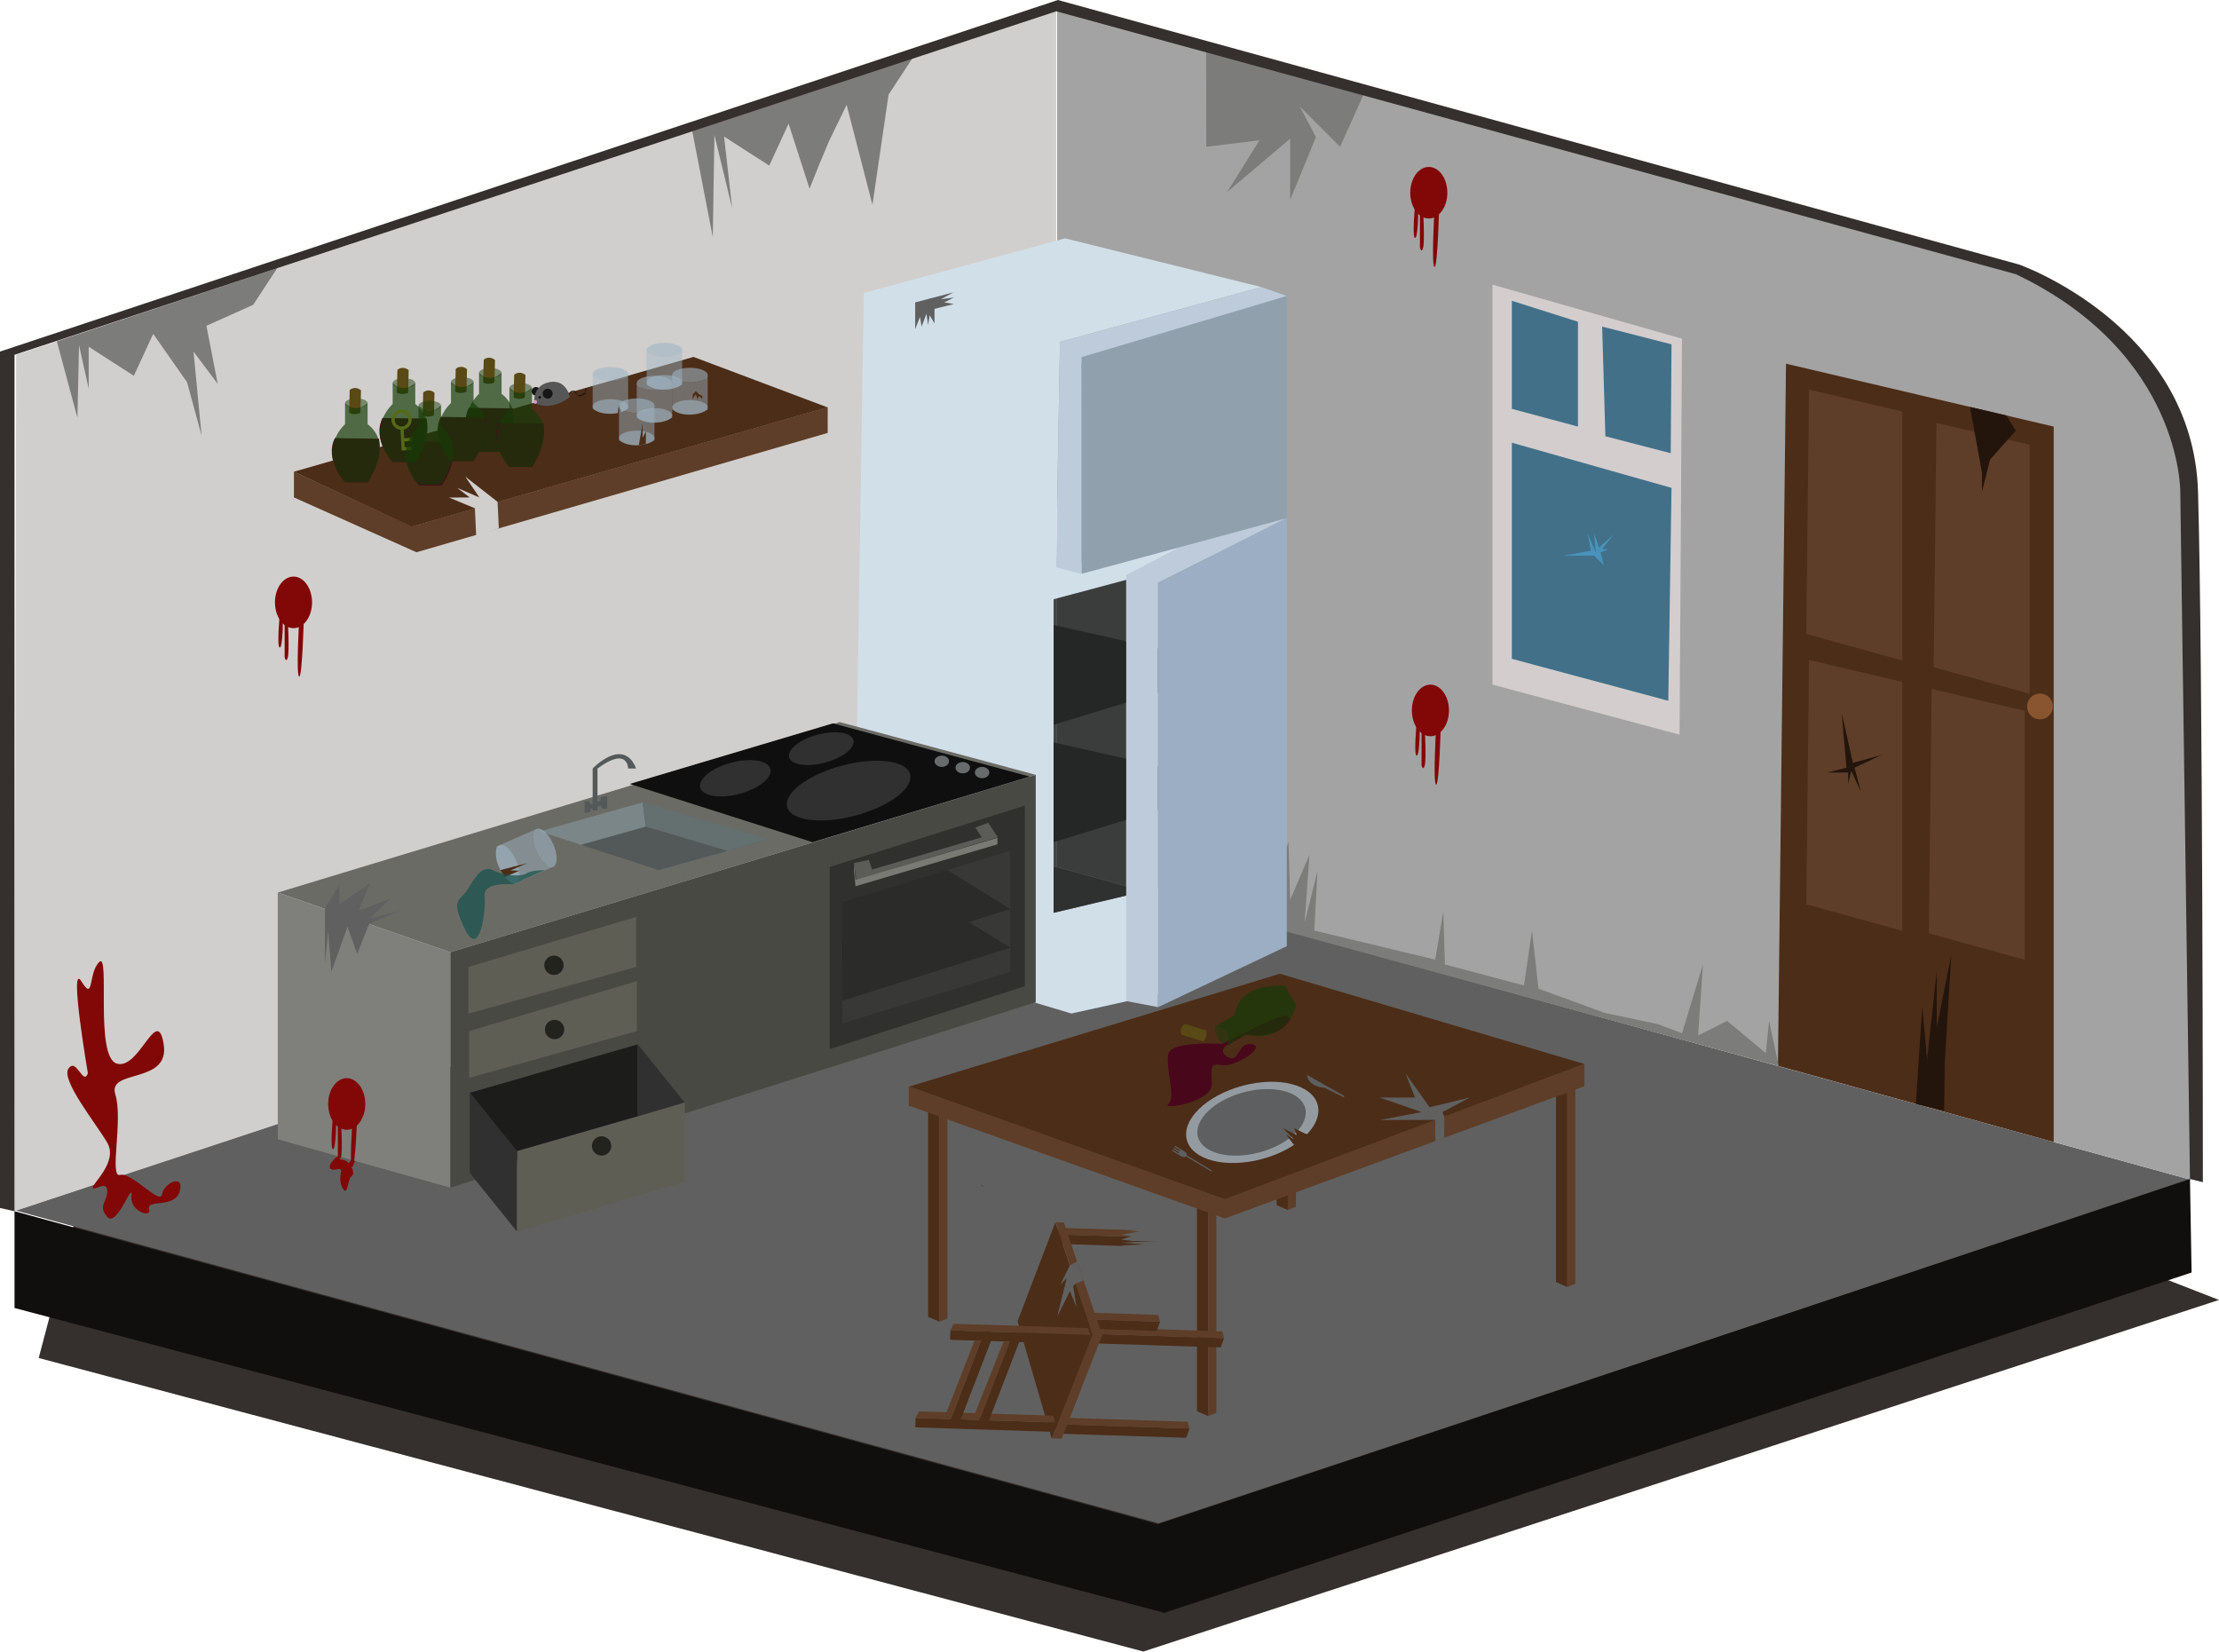
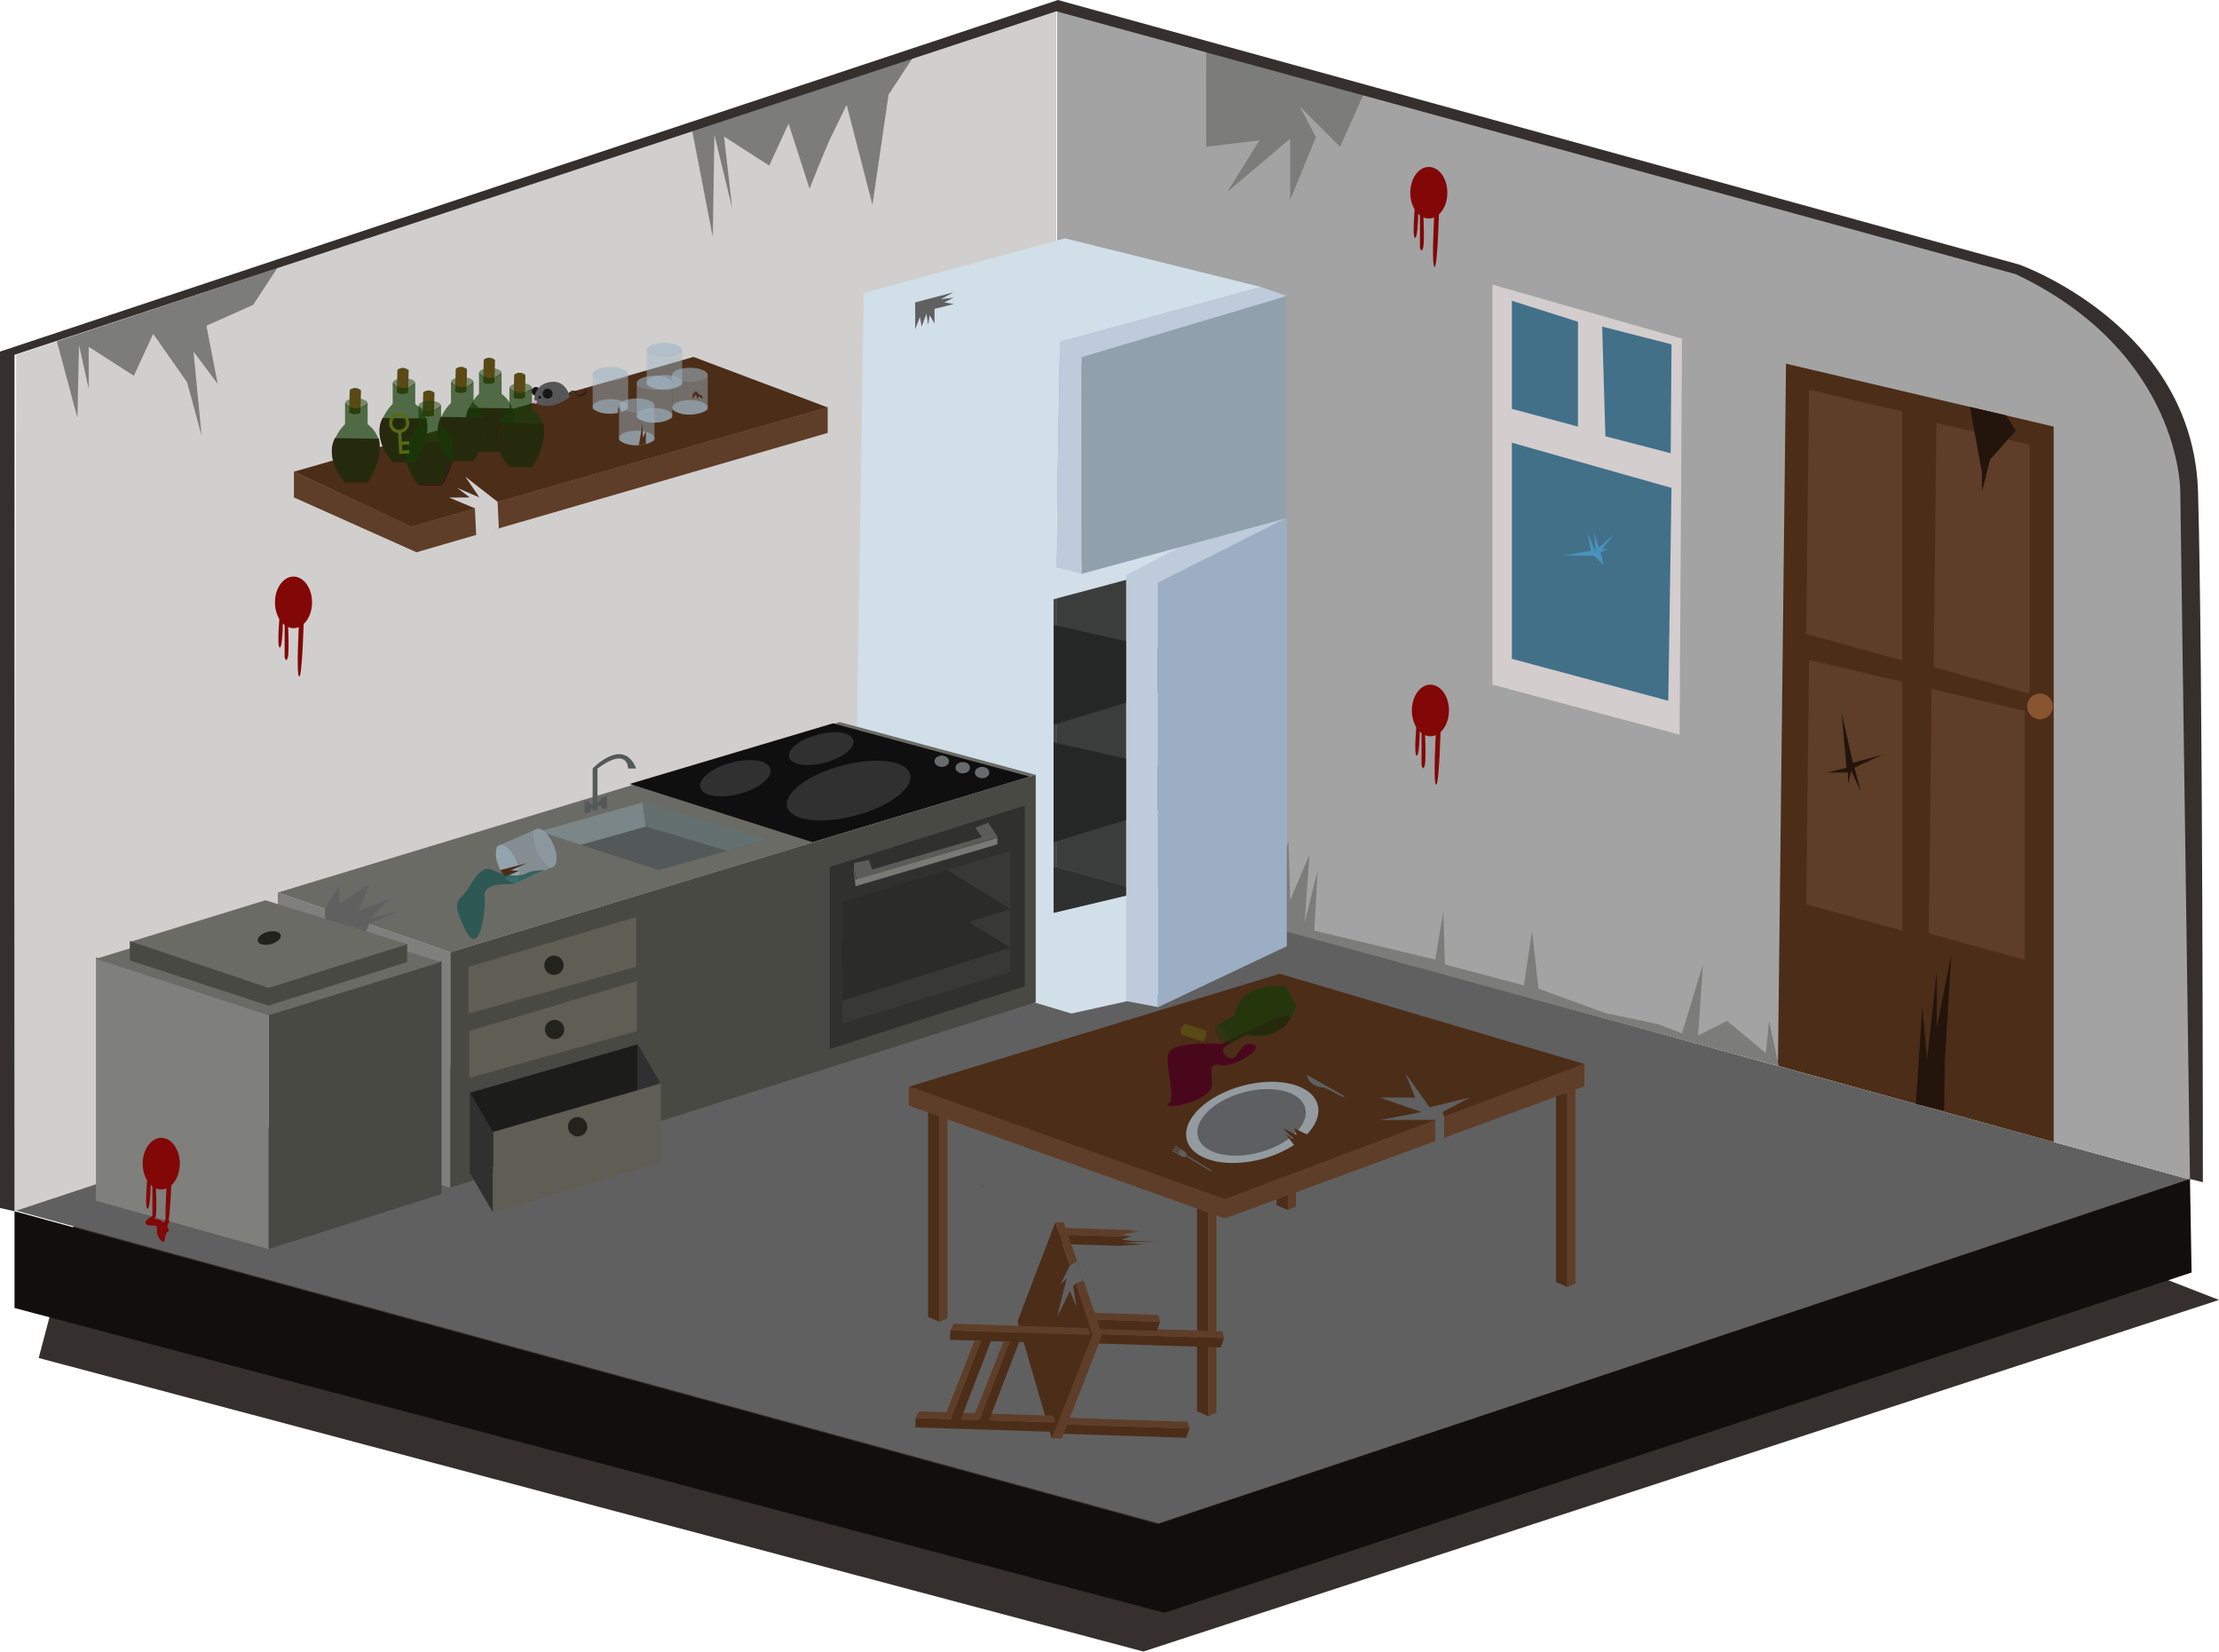
<svg xmlns="http://www.w3.org/2000/svg" viewBox="0 0 1376 1024">
  <defs>
-     <style>.cls-1{fill:#35302d;}.cls-2{fill:#606060;}.cls-3{fill:#3a1c05;}.cls-4{fill:#d1cfcd;}.cls-5{fill:#a3a3a3;}.cls-6{fill:#d3cdcd;}.cls-7{fill:#427089;}.cls-8{fill:#4893bc;}.cls-9{fill:#4c2d18;}.cls-10{fill:#5e3e28;}.cls-11{fill:#895531;}.cls-12{fill:#23150c;}.cls-13{fill:#7c7c7b;}.cls-14{fill:#110f0e;}.cls-15{fill:#d1dfe9;}.cls-16,.cls-48{fill:#252626;}.cls-16{opacity:0.82;}.cls-17{fill:#6b6b66;}.cls-18{fill:#7f7f7c;}.cls-19{fill:#494944;}.cls-20,.cls-23{fill:#153a06;}.cls-20{opacity:0.48;}.cls-21{fill:#594915;}.cls-22{fill:#49071c;}.cls-23{opacity:0.68;}.cls-24,.cls-25,.cls-26{fill:#9fb5c4;}.cls-24{opacity:0.59;}.cls-25{opacity:0.47;}.cls-26{opacity:0.56;}.cls-27{fill:#161616;}.cls-28{fill:#565656;}.cls-29{fill:#db9aca;}.cls-30{fill:none;stroke:#e2ce35;stroke-miterlimit:10;stroke-width:2px;}.cls-31{fill:#535959;}.cls-32{fill:#7a8687;}.cls-33{fill:#646f70;}.cls-34{fill:#0f0f0f;}.cls-35{fill:#303030;}.cls-36{fill:#686b6b;}.cls-37{fill:#15514a;opacity:0.71;}.cls-38{fill:#30302f;}.cls-39{fill:#5b5b57;}.cls-40{fill:#7a7a75;}.cls-41{fill:#42423f;opacity:0.49;}.cls-42{fill:#5e5e54;}.cls-43{fill:#23231e;}.cls-44{fill:#1c1c1b;}.cls-45{fill:#820707;}.cls-46{fill:#939ba0;}.cls-47{fill:#5d5f60;}.cls-49{fill:#bdcbda;}.cls-50{fill:#9caec3;}.cls-51{fill:#91a0ad;}</style>
+     <style>.cls-1{fill:#35302d;}.cls-2{fill:#606060;}.cls-3{fill:#3a1c05;}.cls-4{fill:#d1cfcd;}.cls-5{fill:#a3a3a3;}.cls-6{fill:#d3cdcd;}.cls-7{fill:#427089;}.cls-8{fill:#4893bc;}.cls-9{fill:#4c2d18;}.cls-10{fill:#5e3e28;}.cls-11{fill:#895531;}.cls-12{fill:#23150c;}.cls-13{fill:#7c7c7b;}.cls-14{fill:#110f0e;}.cls-15{fill:#d1dfe9;}.cls-16,.cls-47{fill:#252626;}.cls-16{opacity:0.82;}.cls-17{fill:#6b6b66;}.cls-18{fill:#7f7f7c;}.cls-19{fill:#494944;}.cls-20,.cls-23{fill:#153a06;}.cls-20{opacity:0.48;}.cls-21{fill:#594915;}.cls-22{fill:#49071c;}.cls-23{opacity:0.68;}.cls-24,.cls-25,.cls-26{fill:#9fb5c4;}.cls-24{opacity:0.59;}.cls-25{opacity:0.47;}.cls-26{opacity:0.56;}.cls-27{fill:#161616;}.cls-28{fill:#565656;}.cls-29{fill:#db9aca;}.cls-30{fill:#535959;}.cls-31{fill:#7a8687;}.cls-32{fill:#646f70;}.cls-33{fill:#0f0f0f;}.cls-34{fill:#303030;}.cls-35{fill:#686b6b;}.cls-36{fill:#15514a;opacity:0.71;}.cls-37{fill:#30302f;}.cls-38{fill:#5b5b57;}.cls-39{fill:#7a7a75;}.cls-40{fill:#42423f;opacity:0.49;}.cls-41{fill:#5e5e54;}.cls-42{fill:#23231e;}.cls-43{fill:#1c1c1b;}.cls-44{fill:#820707;}.cls-45{fill:#939ba0;}.cls-46{fill:#5d5f60;}.cls-48{fill:#bdcbda;}.cls-49{fill:#9caec3;}.cls-50{fill:#91a0ad;}.cls-51{fill:none;stroke:#e2ce35;stroke-miterlimit:10;stroke-width:2px;}</style>
  </defs>
  <g id="piece">
    <polygon class="cls-1" points="24 842 709 1024 1376 806 1340 792 57 717 24 842" />
    <polygon class="cls-2" points="9.5 750.5 654.5 537.5 1358.5 731.5 718.5 944.5 9.5 750.5" />
    <path class="cls-3" d="M919,581" transform="translate(-287.5 -49.5)" />
    <polygon class="cls-4" points="9 751 10 220 74.89 198.47 655 6 655 537 9 751" />
    <path class="cls-5" d="M943,56l597,163s104,42,106,159,0,403,0,403L943,587Z" transform="translate(-287.5 -49.5)" />
    <polygon class="cls-6" points="925.5 176.5 1043 210 1041.5 455.5 925.5 424.5 925.5 176.5" />
    <polygon class="cls-7" points="937.5 186.5 978.5 199.5 978.5 264.5 937.5 253.5 937.5 186.5" />
    <polygon class="cls-7" points="993.5 202.5 1036.5 213.5 1036 281 995.5 270.5 993.5 202.5" />
    <polygon class="cls-7" points="937.5 274.5 1036.5 302.5 1034.5 434.5 937.5 408.5 937.5 274.5" />
    <polygon class="cls-8" points="989.5 342.5 988.5 330.5 991.5 339.5 1000.5 331.5 993.5 340.5 997.5 340.5 992.5 342.5 994.5 350.5 988.5 344.5 969.5 344.5 986.5 341.5 984.5 330.5 989.5 342.5" />
    <polygon class="cls-9" points="1102.5 660.85 1107.5 225.5 1273.5 264.5 1273.5 708.08 1102.5 660.85" />
    <polygon class="cls-10" points="1120.04 393.07 1121.78 241.56 1179.54 255.14 1179.54 409.5 1120.04 393.07" />
    <polygon class="cls-10" points="1199.06 413.69 1200.8 262.19 1258.56 275.76 1258.56 430.12 1199.06 413.69" />
    <polygon class="cls-10" points="1120.06 560.69 1121.8 409.19 1179.56 422.76 1179.56 577.12 1120.06 560.69" />
    <polygon class="cls-10" points="1196.06 578.69 1197.8 427.19 1255.56 440.76 1255.56 595.12 1196.06 578.69" />
    <circle class="cls-11" cx="1265" cy="438" r="8" />
    <polygon class="cls-12" points="1145 476 1142 442 1149 473 1167 468 1150 476 1154 491 1148 478 1146 486 1146 479 1133 479 1145 476" />
    <polygon class="cls-13" points="737 561 1103 661 1097 633 1095 653 1071 633 1053 642 1056 598 1043 640.66 1028 635 995 628 954 613 950 577 945 611 896 598 895 565 890 595 815 577 817 540 809 572 812 530 800 558 799 522 785 561 720.5 556.5 737 561" />
    <polygon class="cls-12" points="1221.57 252.3 1229 293 1229 305 1234 285 1250 267 1244.11 257.59 1221.57 252.3" />
    <polygon class="cls-13" points="95 207 116 237 125 270 120 218 135 238 128 202 157 189 171.91 166.28 35.26 211.62 48 259 49 214 55 241 55 215 83 233 95 207" />
    <polygon class="cls-13" points="489 76.67 502 117 508 102 514 87.67 525 65 541 127 551 58.67 565.91 35.95 429.26 81.29 442 147 443 83.67 454 129 449 84.67 477 102.67 489 76.67" />
    <polygon class="cls-13" points="747.92 31.73 748 91 781 87 761 119 800 86 800 124 816 85 806 66 831 91 845.61 58.41 747.92 31.73" />
    <polygon class="cls-12" points="1188 684.52 1192 624 1195 657 1201 602 1201 637 1210 592 1206 658 1205.55 688.65 1188 684.52" />
    <polygon class="cls-14" points="9 751 9 811 722 1000 1359 789 1358 731 718 945 9 751" />
    <path class="cls-1" d="M296.5,800.5l-9-2v-531l656-218,596,164s108,38,111,141,3,428,3,428l-8-2-6-426s1-86-102-135l-595-163-646,213Z" transform="translate(-287.5 -49.5)" />
  </g>
  <g id="meuble">
    <polygon class="cls-15" points="535.65 181.67 660.44 147.78 782.14 177.98 657.28 211.96 654.91 346.3 654.91 351.83 797.5 318.5 797.5 332.5 653.33 371.58 653.33 565.98 746.58 543.85 746.58 610.23 664.39 628.41 529.26 588.11 535.65 181.67" />
    <polygon class="cls-16" points="653.33 371.58 698.37 359.61 698.37 555.29 653.33 565.98 653.33 371.58" />
    <polygon class="cls-17" points="520.75 447.71 642.26 480.42 279.26 590.41 172.26 553.41 520.75 447.71" />
-     <polyline class="cls-18" points="279.26 590.41 279.26 736.41 172.26 706.41 172.26 553.41" />
+     <polyline class="cls-18" points="172.26 553.41 172.26 706.41 279.26 736.41 279.26 590.41" />
    <polygon class="cls-19" points="279.26 736.41 279.26 590.41 642.26 480.42 642.26 621.41 279.26 736.41" />
    <polygon class="cls-9" points="430.04 221.3 513.18 252.6 255.08 326.65 182.25 292.48 430.04 221.3" />
    <polygon class="cls-10" points="182.26 292.42 182.26 308.42 258.26 342.42 513.26 268.42 513.26 252.41 255.26 326.42 182.26 292.42" />
    <polygon class="cls-4" points="294.47 315.17 278.5 308.5 291.26 308.42 283.5 302.5 297.26 308.42 288.5 295.5 308.53 311.14 309.33 327.6 295.3 332.42 294.47 315.17" />
    <ellipse class="cls-20" cx="250.5" cy="237.5" rx="7" ry="3" />
    <path class="cls-21" d="M533.58,292.83l.35-14s3.08-2.92,7,.17l-.35,14S536.53,294.9,533.58,292.83Z" transform="translate(-287.5 -49.5)" />
    <path class="cls-22" d="M524.7,308.66,552,309s3,12-7,27H531S518,322,524.7,308.66Z" transform="translate(-287.5 -49.5)" />
    <ellipse class="cls-20" cx="304.03" cy="231.2" rx="7" ry="3" />
    <path class="cls-21" d="M587.11,286.53l.35-14s3.07-2.93,7,.17l-.35,14S590.06,288.6,587.11,286.53Z" transform="translate(-287.5 -49.5)" />
    <path class="cls-22" d="M578.23,302.37l27.3.33s3,12-7,27h-14S571.53,315.7,578.23,302.37Z" transform="translate(-287.5 -49.5)" />
    <path class="cls-23" d="M584.53,280.7v13s-18,16,0,36h14s17-23,0-36v-13S591.53,287.7,584.53,280.7Z" transform="translate(-287.5 -49.5)" />
    <ellipse class="cls-20" cx="322.88" cy="240.53" rx="7" ry="3" />
    <path class="cls-21" d="M606,295.85l.35-14s3.07-2.93,7,.17L613,296S608.92,297.93,606,295.85Z" transform="translate(-287.5 -49.5)" />
    <path class="cls-22" d="M597.09,311.69l27.29.34s3,12-7,27h-14S590.38,325,597.09,311.69Z" transform="translate(-287.5 -49.5)" />
    <path class="cls-23" d="M603.38,290v13s-18,16,0,36h14s17-23,0-36V290S610.38,297,603.38,290Z" transform="translate(-287.5 -49.5)" />
    <ellipse class="cls-20" cx="220.96" cy="250" rx="7" ry="3" />
    <path class="cls-21" d="M504,305.32l.35-14s3.07-2.93,7,.17l-.35,14S507,307.4,504,305.32Z" transform="translate(-287.5 -49.5)" />
    <path class="cls-22" d="M495.16,321.16l27.3.34s3,12-7,27h-14S488.46,334.5,495.16,321.16Z" transform="translate(-287.5 -49.5)" />
    <path class="cls-23" d="M501.46,299.5v13s-18,16,0,36h14s17-23,0-36v-13S508.46,306.5,501.46,299.5Z" transform="translate(-287.5 -49.5)" />
    <path class="cls-21" d="M549.58,306.83l.35-14s3.08-2.92,7,.17l-.35,14S552.53,308.9,549.58,306.83Z" transform="translate(-287.5 -49.5)" />
    <path class="cls-22" d="M541.16,323.16l27.3.34s3,12-7,27h-14S534.46,336.5,541.16,323.16Z" transform="translate(-287.5 -49.5)" />
    <ellipse class="cls-20" cx="286.65" cy="236.88" rx="7" ry="3" />
    <path class="cls-21" d="M569.74,292.2l.35-14s3.07-2.93,7,.17l-.34,14S572.69,294.28,569.74,292.2Z" transform="translate(-287.5 -49.5)" />
    <path class="cls-22" d="M560.86,308l27.29.34s3,12-7,27h-14S554.15,321.38,560.86,308Z" transform="translate(-287.5 -49.5)" />
    <path class="cls-23" d="M567.15,286.38v13s-18,16,0,36h14s17-23,0-36v-13S574.15,293.38,567.15,286.38Z" transform="translate(-287.5 -49.5)" />
    <ellipse class="cls-24" cx="378.5" cy="232" rx="11" ry="4.5" />
    <path class="cls-25" d="M655,281s0,5,11,5,11-5,11-5v22s-12,7-22,0Z" transform="translate(-287.5 -49.5)" />
    <ellipse class="cls-26" cx="378.5" cy="252" rx="11" ry="4.5" />
    <polygon class="cls-9" points="383.15 256.08 383.5 250.5 383.5 253.5 384.5 250.5 384.5 253.5 385.3 255.54 383.15 256.08" />
    <ellipse class="cls-24" cx="411.99" cy="217.05" rx="11" ry="4.5" />
    <path class="cls-25" d="M688.49,266.05s0,5,11,5,11-5,11-5v22s-12,7-22,0Z" transform="translate(-287.5 -49.5)" />
    <ellipse class="cls-26" cx="411.99" cy="237.05" rx="11" ry="4.5" />
    <ellipse class="cls-24" cx="427.84" cy="232.53" rx="11" ry="4.5" />
    <path class="cls-25" d="M704.34,281.53s0,5,11,5,11-5,11-5v22s-12,7-22,0Z" transform="translate(-287.5 -49.5)" />
    <ellipse class="cls-26" cx="427.84" cy="252.53" rx="11" ry="4.5" />
    <ellipse class="cls-24" cx="405.84" cy="237.53" rx="11" ry="4.5" />
    <path class="cls-25" d="M682.34,286.53s0,5,11,5,11-5,11-5v22s-12,7-22,0Z" transform="translate(-287.5 -49.5)" />
    <ellipse class="cls-26" cx="405.84" cy="257.53" rx="11" ry="4.5" />
    <ellipse class="cls-24" cx="394.84" cy="251.53" rx="11" ry="4.5" />
    <path class="cls-25" d="M671.34,300.53s0,5,11,5,11-5,11-5v22s-12,7-22,0Z" transform="translate(-287.5 -49.5)" />
    <ellipse class="cls-26" cx="394.84" cy="271.53" rx="11" ry="4.5" />
    <polygon class="cls-9" points="396.15 276.02 398.5 262.5 398.5 271.5 400.5 267.5 400.5 271.5 400.5 275.38 396.15 276.02" />
    <polygon class="cls-9" points="429.5 244.5 431.5 242.5 433.5 244.5 435.5 245.5 435.5 247.5 433.5 245.5 432.5 247.5 431.5 244.5 429.5 247.5 429.5 244.5" />
    <circle class="cls-27" cx="332.35" cy="242.64" r="2.69" />
    <path class="cls-28" d="M640.84,295.6a13.93,13.93,0,0,0-1-3c-1.43-3.13-4.71-7.43-11.66-6.15-10.64,2-9.42,12.82-9.42,12.82S628.45,305.37,640.84,295.6Z" transform="translate(-287.5 -49.5)" />
    <path class="cls-27" d="M640.56,294.4s1.55-4.14,4.08-1,3.51,1.2,4.67.85,1.58-.07,1.66-2.5-.83-1.45-.58-.62c.43,1.47-.08,2.42-.93,2.27-2.25,1.88-4.53.95-4.49-.26s-4-2.81-4.52.94Z" transform="translate(-287.5 -49.5)" />
    <circle class="cls-27" cx="339.59" cy="244.1" r="3.07" />
    <circle class="cls-29" cx="331.89" cy="249.19" r="1.15" />
    <circle cx="334.66" cy="246.37" r="0.77" />
-     <circle class="cls-30" cx="249" cy="260.19" r="5.27" />
-     <polyline class="cls-30" points="249.29 265.45 249.99 278.31 255.25 278.03" />
-     <line class="cls-30" x1="255.24" y1="272.46" x2="249.68" y2="272.76" />
    <ellipse class="cls-20" cx="266.5" cy="251.5" rx="7" ry="3" />
    <path class="cls-23" d="M547,301v13s-18,16,0,36h14s17-23,0-36V301S554,308,547,301Z" transform="translate(-287.5 -49.5)" />
-     <path class="cls-23" d="M531,287v13s-18,16,0,36h14s17-23,0-36V287S538,294,531,287Z" transform="translate(-287.5 -49.5)" />
-     <polygon class="cls-31" points="334.5 515.5 408.5 539.5 476.5 520.5 398.5 499.5 334.5 515.5" />
-     <polygon class="cls-32" points="398.5 497.5 400.5 512.5 360.14 523.82 334.5 515.5 398.5 497.5" />
-     <polygon class="cls-33" points="451.17 527.58 476.5 520.5 398.5 497.5 400.5 512.5 451.17 527.58" />
-     <path class="cls-31" d="M655,552V526s19-20,27,0h-5s0-14-19,0v26Z" transform="translate(-287.5 -49.5)" />
-     <polygon class="cls-31" points="369.5 497.5 372.5 496.5 372.5 494.5 376.5 493.5 376.5 501.5 373.5 501.5 372.5 499.5 368.5 500.5 369.5 497.5" />
-     <polygon class="cls-31" points="368.98 500.54 366.2 501.47 366.2 503.32 362.5 504.25 362.5 496.84 365.28 496.84 366.2 498.69 369.91 497.77 368.98 500.54" />
-     <polygon class="cls-34" points="516.5 448.5 638.5 481.5 503.81 522.16 390.5 486.06 516.5 448.5" />
-     <ellipse class="cls-35" cx="743.5" cy="532" rx="22.5" ry="10" transform="translate(-399.26 159.47) rotate(-14.89)" />
-     <ellipse class="cls-35" cx="796.76" cy="513.64" rx="20.63" ry="8.96" transform="translate(-392.75 172.54) rotate(-14.89)" />
-     <ellipse class="cls-35" cx="813.76" cy="539.64" rx="39.44" ry="16.04" transform="translate(-398.86 177.78) rotate(-14.89)" />
-     <ellipse class="cls-36" cx="597" cy="476" rx="4.5" ry="3.5" />
-     <ellipse class="cls-36" cx="609" cy="479" rx="4.5" ry="3.5" />
-     <ellipse class="cls-36" cx="584" cy="472" rx="4.5" ry="3.5" />
+     <polygon class="cls-30" points="334.5 515.5 408.5 539.5 476.5 520.5 398.5 499.5 334.5 515.5" />
+     <polygon class="cls-31" points="398.5 497.5 400.5 512.5 360.14 523.82 334.5 515.5 398.5 497.5" />
+     <polygon class="cls-32" points="451.17 527.58 476.5 520.5 398.5 497.5 400.5 512.5 451.17 527.58" />
+     <path class="cls-30" d="M655,552V526s19-20,27,0h-5s0-14-19,0v26Z" transform="translate(-287.5 -49.5)" />
+     <polygon class="cls-30" points="369.5 497.5 372.5 496.5 372.5 494.5 376.5 493.5 376.5 501.5 373.5 501.5 372.5 499.5 368.5 500.5 369.5 497.5" />
+     <polygon class="cls-30" points="368.98 500.54 366.2 501.47 366.2 503.32 362.5 504.25 362.5 496.84 365.28 496.84 366.2 498.69 369.91 497.77 368.98 500.54" />
+     <polygon class="cls-33" points="516.5 448.5 638.5 481.5 503.81 522.16 390.5 486.06 516.5 448.5" />
+     <ellipse class="cls-34" cx="743.5" cy="532" rx="22.5" ry="10" transform="translate(-399.26 159.47) rotate(-14.89)" />
+     <ellipse class="cls-34" cx="796.76" cy="513.64" rx="20.63" ry="8.96" transform="translate(-392.75 172.54) rotate(-14.89)" />
+     <ellipse class="cls-34" cx="813.76" cy="539.64" rx="39.44" ry="16.04" transform="translate(-398.86 177.78) rotate(-14.89)" />
+     <ellipse class="cls-35" cx="597" cy="476" rx="4.5" ry="3.5" />
+     <ellipse class="cls-35" cx="609" cy="479" rx="4.5" ry="3.5" />
+     <ellipse class="cls-35" cx="584" cy="472" rx="4.5" ry="3.5" />
    <ellipse class="cls-24" cx="625.38" cy="575.24" rx="5.66" ry="12.8" transform="translate(-465.38 248.67) rotate(-23.58)" />
    <path class="cls-25" d="M620.84,563.26s-5.76,2.52-.64,14.25,10.88,9.21,10.88,9.21l-25.35,11.06s-13.65-9.27-10.24-23.45Z" transform="translate(-287.5 -49.5)" />
    <ellipse class="cls-26" cx="602.34" cy="585.3" rx="5.66" ry="12.8" transform="translate(-471.33 240.29) rotate(-23.58)" />
    <polygon class="cls-9" points="310.26 539.47 326.94 535.17 316.57 539.7 322.11 539.82 317.5 541.83 313.03 543.78 310.26 539.47" />
-     <path class="cls-37" d="M605.73,597.78S587,596,588,605s-3,39-12,21-4-18,0-23,9-18,17-14,18,4,21,2,11.38-2,11.38-2Z" transform="translate(-287.5 -49.5)" />
-     <polygon class="cls-38" points="514.5 537.5 635.5 499.5 635.5 611.5 514.5 650.5 514.5 537.5" />
-     <polygon class="cls-39" points="529.53 535.13 538.77 533.13 540.77 539.13 608.77 519.13 604.77 513.13 612.77 510.13 618.77 519.13 530.95 545.58 529.53 535.13" />
-     <polygon class="cls-40" points="618.5 523.5 618.5 519.5 530.5 545.5 529.5 535.5 529.5 539.5 530.5 549.5 618.5 523.5" />
+     <path class="cls-36" d="M605.73,597.78S587,596,588,605s-3,39-12,21-4-18,0-23,9-18,17-14,18,4,21,2,11.38-2,11.38-2Z" transform="translate(-287.5 -49.5)" />
+     <polygon class="cls-37" points="514.5 537.5 635.5 499.5 635.5 611.5 514.5 650.5 514.5 537.5" />
+     <polygon class="cls-38" points="529.53 535.13 538.77 533.13 540.77 539.13 608.77 519.13 604.77 513.13 612.77 510.13 618.77 519.13 530.95 545.58 529.53 535.13" />
+     <polygon class="cls-39" points="618.5 523.5 618.5 519.5 530.5 545.5 529.5 535.5 529.5 539.5 530.5 549.5 618.5 523.5" />
    <polygon class="cls-27" points="626.5 563.59 587.5 539.5 522.5 559.5 522.5 596.5 626.5 563.59" />
    <polygon class="cls-27" points="626.5 587.57 587.5 563.48 522.5 583.48 522.5 620.48 626.5 587.57" />
-     <polygon class="cls-41" points="522.5 559.5 626.5 527.5 626.5 602.5 522.5 634.5 522.5 559.5" />
-     <polygon class="cls-42" points="290.5 599.5 394.5 568.5 394.5 599.5 290.5 628.5 290.5 599.5" />
-     <circle class="cls-43" cx="343.5" cy="598.5" r="6" />
-     <polygon class="cls-42" points="290.9 639.32 394.9 608.32 394.9 639.32 290.9 668.32 290.9 639.32" />
-     <circle class="cls-43" cx="343.9" cy="638.32" r="6" />
-     <polygon class="cls-44" points="291.5 677.5 395.5 647.5 395.5 696.5 291.5 727.5 291.5 677.5" />
+     <polygon class="cls-40" points="522.5 559.5 626.5 527.5 626.5 602.5 522.5 634.5 522.5 559.5" />
+     <polygon class="cls-41" points="290.5 599.5 394.5 568.5 394.5 599.5 290.5 628.5 290.5 599.5" />
+     <circle class="cls-42" cx="343.5" cy="598.5" r="6" />
+     <polygon class="cls-41" points="290.9 639.32 394.9 608.32 394.9 639.32 290.9 668.32 290.9 639.32" />
+     <circle class="cls-42" cx="343.9" cy="638.32" r="6" />
+     <polygon class="cls-43" points="291.5 677.5 395.5 647.5 395.5 696.5 291.5 727.5 291.5 677.5" />
    <polygon class="cls-9" points="575.5 688.5 575.5 816.5 582.5 819.5 582.5 688.5 575.5 688.5" />
    <polygon class="cls-10" points="587.5 817.5 587.5 691.5 582.5 688.5 582.5 819.5 587.5 817.5" />
    <polygon class="cls-9" points="742.26 747.03 742.26 875.03 749.26 878.03 749.26 747.03 742.26 747.03" />
    <polygon class="cls-10" points="754.26 876.03 754.26 750.03 749.26 747.03 749.26 878.03 754.26 876.03" />
    <polygon class="cls-9" points="964.88 666.96 964.88 794.96 971.88 797.96 971.88 666.96 964.88 666.96" />
    <polygon class="cls-10" points="976.88 795.96 976.88 669.96 971.88 666.96 971.88 797.96 976.88 795.96" />
    <polygon class="cls-9" points="791.6 619.22 791.6 747.22 798.6 750.22 798.6 619.22 791.6 619.22" />
    <polygon class="cls-10" points="803.6 748.22 803.6 622.22 798.6 619.22 798.6 750.22 803.6 748.22" />
    <polygon class="cls-9" points="563.62 673.76 759.62 743.76 982.62 659.76 793.62 603.76 563.62 673.76" />
    <polygon class="cls-10" points="563.5 673.5 563.5 685.5 759.5 755.5 982.5 673.5 982.5 659.5 759.5 743.5 563.5 673.5" />
    <polygon class="cls-9" points="654.48 888.86 735.54 891.48 737.63 885.71 654.67 883.03 654.48 888.86" />
    <polygon class="cls-10" points="736.49 881.51 656.7 878.93 654.67 883.03 737.63 885.71 736.49 881.51" />
    <polygon class="cls-9" points="675.91 832.84 756.97 835.46 759.06 829.69 676.1 827.01 675.91 832.84" />
    <polygon class="cls-10" points="757.92 825.48 678.13 822.91 676.1 827.01 759.06 829.69 757.92 825.48" />
    <polygon class="cls-9" points="653.9 771.18 734.95 773.79 737.04 768.02 654.08 765.35 653.9 771.18" />
    <polygon class="cls-10" points="735.91 763.82 656.12 761.24 654.08 765.35 737.04 768.02 735.91 763.82" />
    <polygon class="cls-9" points="636.23 822.63 717.28 825.25 719.37 819.48 636.41 816.8 636.23 822.63" />
    <polygon class="cls-10" points="718.24 815.28 638.45 812.7 636.41 816.8 719.37 819.48 718.24 815.28" />
    <polygon class="cls-9" points="677.86 827.81 652.21 892.11 630.99 819.17 654.41 757.91 677.86 827.81" />
    <polygon class="cls-10" points="652.38 891.8 658.38 891.99 683.47 827.77 659.71 757.97 654.71 757.8 677.47 827.57 652.38 891.8" />
    <polygon class="cls-9" points="567.56 885.02 652.24 887.75 654.41 881.99 567.75 879.19 567.56 885.02" />
    <polygon class="cls-10" points="653.23 877.78 569.87 875.09 567.75 879.19 654.41 881.99 653.23 877.78" />
    <polygon class="cls-9" points="589.13 830.71 673.81 833.44 675.99 827.67 589.32 824.88 589.13 830.71" />
    <polygon class="cls-10" points="674.8 823.47 591.44 820.77 589.32 824.88 675.99 827.67 674.8 823.47" />
    <polygon class="cls-9" points="593.85 885.05 615.19 829.67 610.25 826.28 588.4 882.95 593.85 885.05" />
    <polygon class="cls-9" points="611.56 885.14 632.9 829.77 627.96 826.37 606.11 883.04 611.56 885.14" />
    <polygon class="cls-10" points="622.31 831.8 604.51 876.57 607.97 879.15 626.3 831.92 622.31 831.8" />
    <polygon class="cls-10" points="604.32 831.22 586.39 876.98 589.74 879.77 608.31 831.34 604.32 831.22" />
    <polyline class="cls-10" points="609.5 735.5 608.37 735.13 608.37 734.62 610.5 735.5 609.5 735.5" />
    <polygon class="cls-2" points="667.93 782.11 663.44 784.55 657.5 796.5 661.5 792.5 655.5 816.5 663.5 800.5 667.5 810.5 665.5 797.5 667.09 795.74 671.97 793.98 667.93 782.11" />
    <polygon class="cls-2" points="890.04 707.5 890.04 694.33 855.5 694.5 881.5 689.5 855.5 680.5 877.5 680.5 871.5 665.5 886.5 686.5 911.5 680.5 894.5 689.5 895.56 692.25 895.51 705.49 890.04 707.5" />
    <polygon class="cls-2" points="706.84 762.48 699.91 763.5 707.08 763.5 695.14 765.5 701.86 766.58 695.14 768.5 702.3 769.5 716.63 769.5 695.14 770.5 709.46 771.5 694.04 772.31 734.5 777.5 740.5 765.5 735.73 761.5 706.84 762.48" />
    <polygon class="cls-2" points="201.56 562.99 201.5 597.5 203.5 577.5 205.5 602.5 215.5 574.5 221.5 591.5 228.92 572.78 248.5 564.5 229.5 569.5 241.5 557.5 222.5 564.5 229.5 547.5 210.5 560.5 210.5 548.5 201.56 562.99" />
    <polygon class="cls-2" points="567.5 187.5 591.22 181.27 583.5 185.5 591.5 184.5 585.5 187.5 591.5 188.5 579.5 191.5 579.5 200.5 576.5 195.5 575.5 201.5 574.5 194.5 571.5 202.5 570.5 196.5 567.5 204.07 567.5 187.5" />
-     <path class="cls-45" d="M461,430s-2,21,0,21,2-20,2-20l1,2v24s1,4,2,0,0-23,0-23h7s-2,34,0,35,3-39,3-39Z" transform="translate(-287.5 -49.5)" />
-     <ellipse class="cls-45" cx="182" cy="373.5" rx="11.5" ry="16" />
-     <path class="cls-45" d="M1166,497s-2,21,0,21,2-20,2-20l1,2v24s1,4,2,0,0-23,0-23h7s-2,34,0,35,3-39,3-39Z" transform="translate(-287.5 -49.5)" />
-     <ellipse class="cls-45" cx="887" cy="440.5" rx="11.5" ry="16" />
-     <path class="cls-45" d="M1165,176s-2,21,0,21,2-20,2-20l1,2v24s1,4,2,0,0-23,0-23h7s-2,34,0,35,3-39,3-39Z" transform="translate(-287.5 -49.5)" />
-     <ellipse class="cls-45" cx="886" cy="119.5" rx="11.5" ry="16" />
-     <path class="cls-45" d="M494,741s-2,21,0,21,2-20,2-20l1,2v23h2c1-4,0-22,0-22h7s-2,29,0,28,3-32,3-32Z" transform="translate(-287.5 -49.5)" />
-     <ellipse class="cls-45" cx="215" cy="684.5" rx="11.5" ry="16" />
-     <path class="cls-45" d="M497,766.36,494,769s0,2,2,1l3.18-3Z" transform="translate(-287.5 -49.5)" />
-     <path class="cls-45" d="M499.13,768.54c5.29-.34,9.32,8.76,6.32,10.29-2.44,1.25-2.15,13.84-5.72,6.9s2.28-12.52-3.17-11.25-5.43-2.07-3.23-4.58l2.2-2.51Z" transform="translate(-287.5 -49.5)" />
-     <polyline class="cls-45" points="217.62 719.13 214.5 724.5 216.5 726.5 220.24 719.87" />
-     <path class="cls-45" d="M342,715s-12-70-4-57,4-5,11-12-3,59,11,63,25-37,29-12-35,15-30,31-4,52,3,50,25,19,26,12,14-13,11-2-21,5-19,11-12,2-11-8-9,20-15,13,0-9,0-16-8,0-9-2,16-16,9-28-29-39-24-46S339,723,342,715Z" transform="translate(-287.5 -49.5)" />
-     <ellipse class="cls-46" cx="1064" cy="745.5" rx="42" ry="23.5" transform="translate(-444.71 252.7) rotate(-15.07)" />
-     <ellipse class="cls-47" cx="1063.55" cy="745.49" rx="34.42" ry="19.26" transform="translate(-444.72 252.58) rotate(-15.07)" />
-     <path class="cls-47" d="M1038.59,775.87l-15.65-9.36s-.75,1.25-3.36-.31l-5.21-3.13.37-.62,3.48,2.08.37-.62-3.48-2.08.37-.63,3.48,2.08.38-.62-3.48-2.08.37-.62,3.48,2.08,1.74,1s2.61,1.56,1.86,2.81l15.65,9.36Z" transform="translate(-287.5 -49.5)" />
-     <path class="cls-47" d="M1121,729l-23-13s0,7,11,8l12,6Z" transform="translate(-287.5 -49.5)" />
+     <path class="cls-44" d="M461,430s-2,21,0,21,2-20,2-20l1,2v24s1,4,2,0,0-23,0-23h7s-2,34,0,35,3-39,3-39Z" transform="translate(-287.5 -49.5)" />
+     <ellipse class="cls-44" cx="182" cy="373.5" rx="11.5" ry="16" />
+     <path class="cls-44" d="M1166,497s-2,21,0,21,2-20,2-20l1,2v24s1,4,2,0,0-23,0-23h7s-2,34,0,35,3-39,3-39Z" transform="translate(-287.5 -49.5)" />
+     <ellipse class="cls-44" cx="887" cy="440.5" rx="11.5" ry="16" />
+     <path class="cls-44" d="M1165,176s-2,21,0,21,2-20,2-20l1,2v24s1,4,2,0,0-23,0-23h7s-2,34,0,35,3-39,3-39Z" transform="translate(-287.5 -49.5)" />
+     <ellipse class="cls-44" cx="886" cy="119.5" rx="11.5" ry="16" />
+     <ellipse class="cls-45" cx="1064" cy="745.5" rx="42" ry="23.5" transform="translate(-444.71 252.7) rotate(-15.07)" />
+     <ellipse class="cls-46" cx="1063.55" cy="745.49" rx="34.42" ry="19.26" transform="translate(-444.72 252.58) rotate(-15.07)" />
+     <path class="cls-46" d="M1038.59,775.87l-15.65-9.36s-.75,1.25-3.36-.31l-5.21-3.13.37-.62,3.48,2.08.37-.62-3.48-2.08.37-.63,3.48,2.08.38-.62-3.48-2.08.37-.62,3.48,2.08,1.74,1s2.61,1.56,1.86,2.81l15.65,9.36Z" transform="translate(-287.5 -49.5)" />
+     <path class="cls-46" d="M1121,729l-23-13s0,7,11,8l12,6Z" transform="translate(-287.5 -49.5)" />
    <polygon class="cls-9" points="802.44 709.95 797.5 703.5 802.5 706.5 795.5 699.5 804.15 703.8 802.5 699.5 808.5 702.5 810.5 703.31 816.5 707.5 802.44 709.95" />
    <ellipse class="cls-20" cx="1045.41" cy="691.41" rx="3" ry="7" transform="translate(-493.23 567.11) rotate(-30.06)" />
    <path class="cls-21" d="M1033.49,695.22,1020.13,691s-2-3.76,2.1-6.68l13.36,4.21S1036.3,693,1033.49,695.22Z" transform="translate(-287.5 -49.5)" />
    <path class="cls-22" d="M1049,697s-35-3-37,6,5,27,0,31,28-1,27-13,0-12,7-11,27-11,18-13-8,12-15,8S1049,697,1049,697Z" transform="translate(-287.5 -49.5)" />
    <path class="cls-22" d="M1085,679l2.74,1.87S1083,694,1060,691l-11.08,6.48L1045,697S1079,679,1085,679Z" transform="translate(-287.5 -49.5)" />
    <path class="cls-23" d="M1048.92,697.48l11.26-6.52s22.88,7.57,31.18-18l-7-12.13s-28.44-3.19-31.18,18.05l-11.26,6.51S1051.47,687.91,1048.92,697.48Z" transform="translate(-287.5 -49.5)" />
-     <polygon class="cls-48" points="653.33 522.16 769.5 486.5 653.33 460.3 653.33 522.16" />
-     <polyline class="cls-48" points="653.5 387.5 653.5 449.36 769.67 413.7" />
-     <polygon class="cls-49" points="797.5 321.5 748.92 330.09 698.37 356.57 698.37 620.71 718.13 624.46 718.13 361.31 797.5 321.5" />
-     <polygon class="cls-50" points="718.13 624.46 797.94 586.68 797.94 321.01 718.13 361.31 718.13 624.46" />
-     <polygon class="cls-49" points="797.94 183.51 782.14 177.98 657.28 211.96 654.91 351.83 670.71 355.78 670.65 225.39 797.94 183.51" />
-     <polygon class="cls-51" points="670.71 221.44 797.94 183.51 797.94 321.29 670.71 355.78 670.71 221.44" />
-     <polygon class="cls-42" points="320.64 713.7 424.64 683.7 424.64 732.7 320.64 763.7 320.64 713.7" />
-     <circle class="cls-43" cx="373.04" cy="710.52" r="6" />
-     <polygon class="cls-35" points="291.5 677.5 320.5 713.5 320.5 763.5 291.5 727.5 291.5 677.5" />
-     <polygon class="cls-35" points="395.5 647.5 424.5 683.5 395.5 692.11 395.5 647.5" />
+     <polygon class="cls-47" points="653.33 522.16 769.5 486.5 653.33 460.3 653.33 522.16" />
+     <polyline class="cls-47" points="653.5 387.5 653.5 449.36 769.67 413.7" />
+     <polygon class="cls-48" points="797.5 321.5 748.92 330.09 698.37 356.57 698.37 620.71 718.13 624.46 718.13 361.31 797.5 321.5" />
+     <polygon class="cls-49" points="718.13 624.46 797.94 586.68 797.94 321.01 718.13 361.31 718.13 624.46" />
+     <polygon class="cls-48" points="797.94 183.51 782.14 177.98 657.28 211.96 654.91 351.83 670.71 355.78 670.65 225.39 797.94 183.51" />
+     <polygon class="cls-50" points="670.71 221.44 797.94 183.51 797.94 321.29 670.71 355.78 670.71 221.44" />
+     <path class="cls-9" d="M567,640" transform="translate(-287.5 -49.5)" />
+     <path class="cls-41" d="M567,640" transform="translate(-287.5 -49.5)" />
+     <polygon class="cls-19" points="166.5 774.5 273.81 740.35 273.81 595.83 166.5 628.5 166.5 774.5" />
+     <polygon class="cls-18" points="59.5 744.5 166.5 774.5 166.5 628.5 59.5 593.5 59.5 744.5" />
+     <polygon class="cls-17" points="163.5 562.5 273.5 596.5 166.5 629.5 59.5 594.5 163.5 562.5" />
+     <polygon class="cls-17" points="151.08 569.26 239.5 596.59 153.49 623.12 67.49 594.98 151.08 569.26" />
+     <polygon class="cls-17" points="164.55 558.19 252.97 585.52 166.96 612.05 80.96 583.91 164.55 558.19" />
+     <polygon class="cls-19" points="80.5 595.5 80.5 583.5 166.5 612.5 252.5 585.5 252.5 596.5 166.5 623.5 80.5 595.5" />
+     <ellipse class="cls-42" cx="454.47" cy="631.09" rx="7.36" ry="3.94" transform="translate(-430.96 84.3) rotate(-14.49)" />
+     <path class="cls-44" d="M379,778s-2,21,0,21,2-20,2-20l1,2v23h2c1-4,0-22,0-22h7s-2,29,0,28,3-32,3-32Z" transform="translate(-287.5 -49.5)" />
+     <ellipse class="cls-44" cx="100" cy="721.5" rx="11.5" ry="16" />
+     <path class="cls-44" d="M382,803.36,379,806s0,2,2,1l3.18-3Z" transform="translate(-287.5 -49.5)" />
+     <path class="cls-44" d="M384.18,805.42c5,.32,9.88,7.28,7.17,8.05-2.21.63-.57,9.68-4.74,4.32s.83-8.72-4.26-8.4-5.42-2.07-3.59-3.63l1.84-1.56Z" transform="translate(-287.5 -49.5)" />
+     <polyline class="cls-44" points="102.62 756.13 99.5 761.5 101.5 763.5 105.24 756.87" />
+     <polygon class="cls-41" points="305.79 701.8 409.79 671.8 409.79 720.8 305.79 751.8 305.79 701.8" />
+     <circle class="cls-42" cx="358.18" cy="698.62" r="6" />
+     <polygon class="cls-34" points="305.5 751.5 291.5 727.5 291.5 677.5 305.5 701.5 305.5 751.5" />
+     <polygon class="cls-34" points="395.5 647.5 409.5 671.5 395.5 675.92 395.5 647.5" />
+   </g>
+   <g id="cle">
+     <circle class="cls-51" cx="247.53" cy="262.28" r="5.27" />
+     <polyline class="cls-51" points="247.82 267.54 248.52 280.41 253.78 280.12" />
+     <line class="cls-51" x1="253.77" y1="274.55" x2="248.21" y2="274.86" />
+   </g>
+   <g id="bouteille">
+     <path class="cls-23" d="M531,287v13s-18,16,0,36h14s17-23,0-36V287S538,294,531,287Z" transform="translate(-287.5 -49.5)" />
  </g>
</svg>
